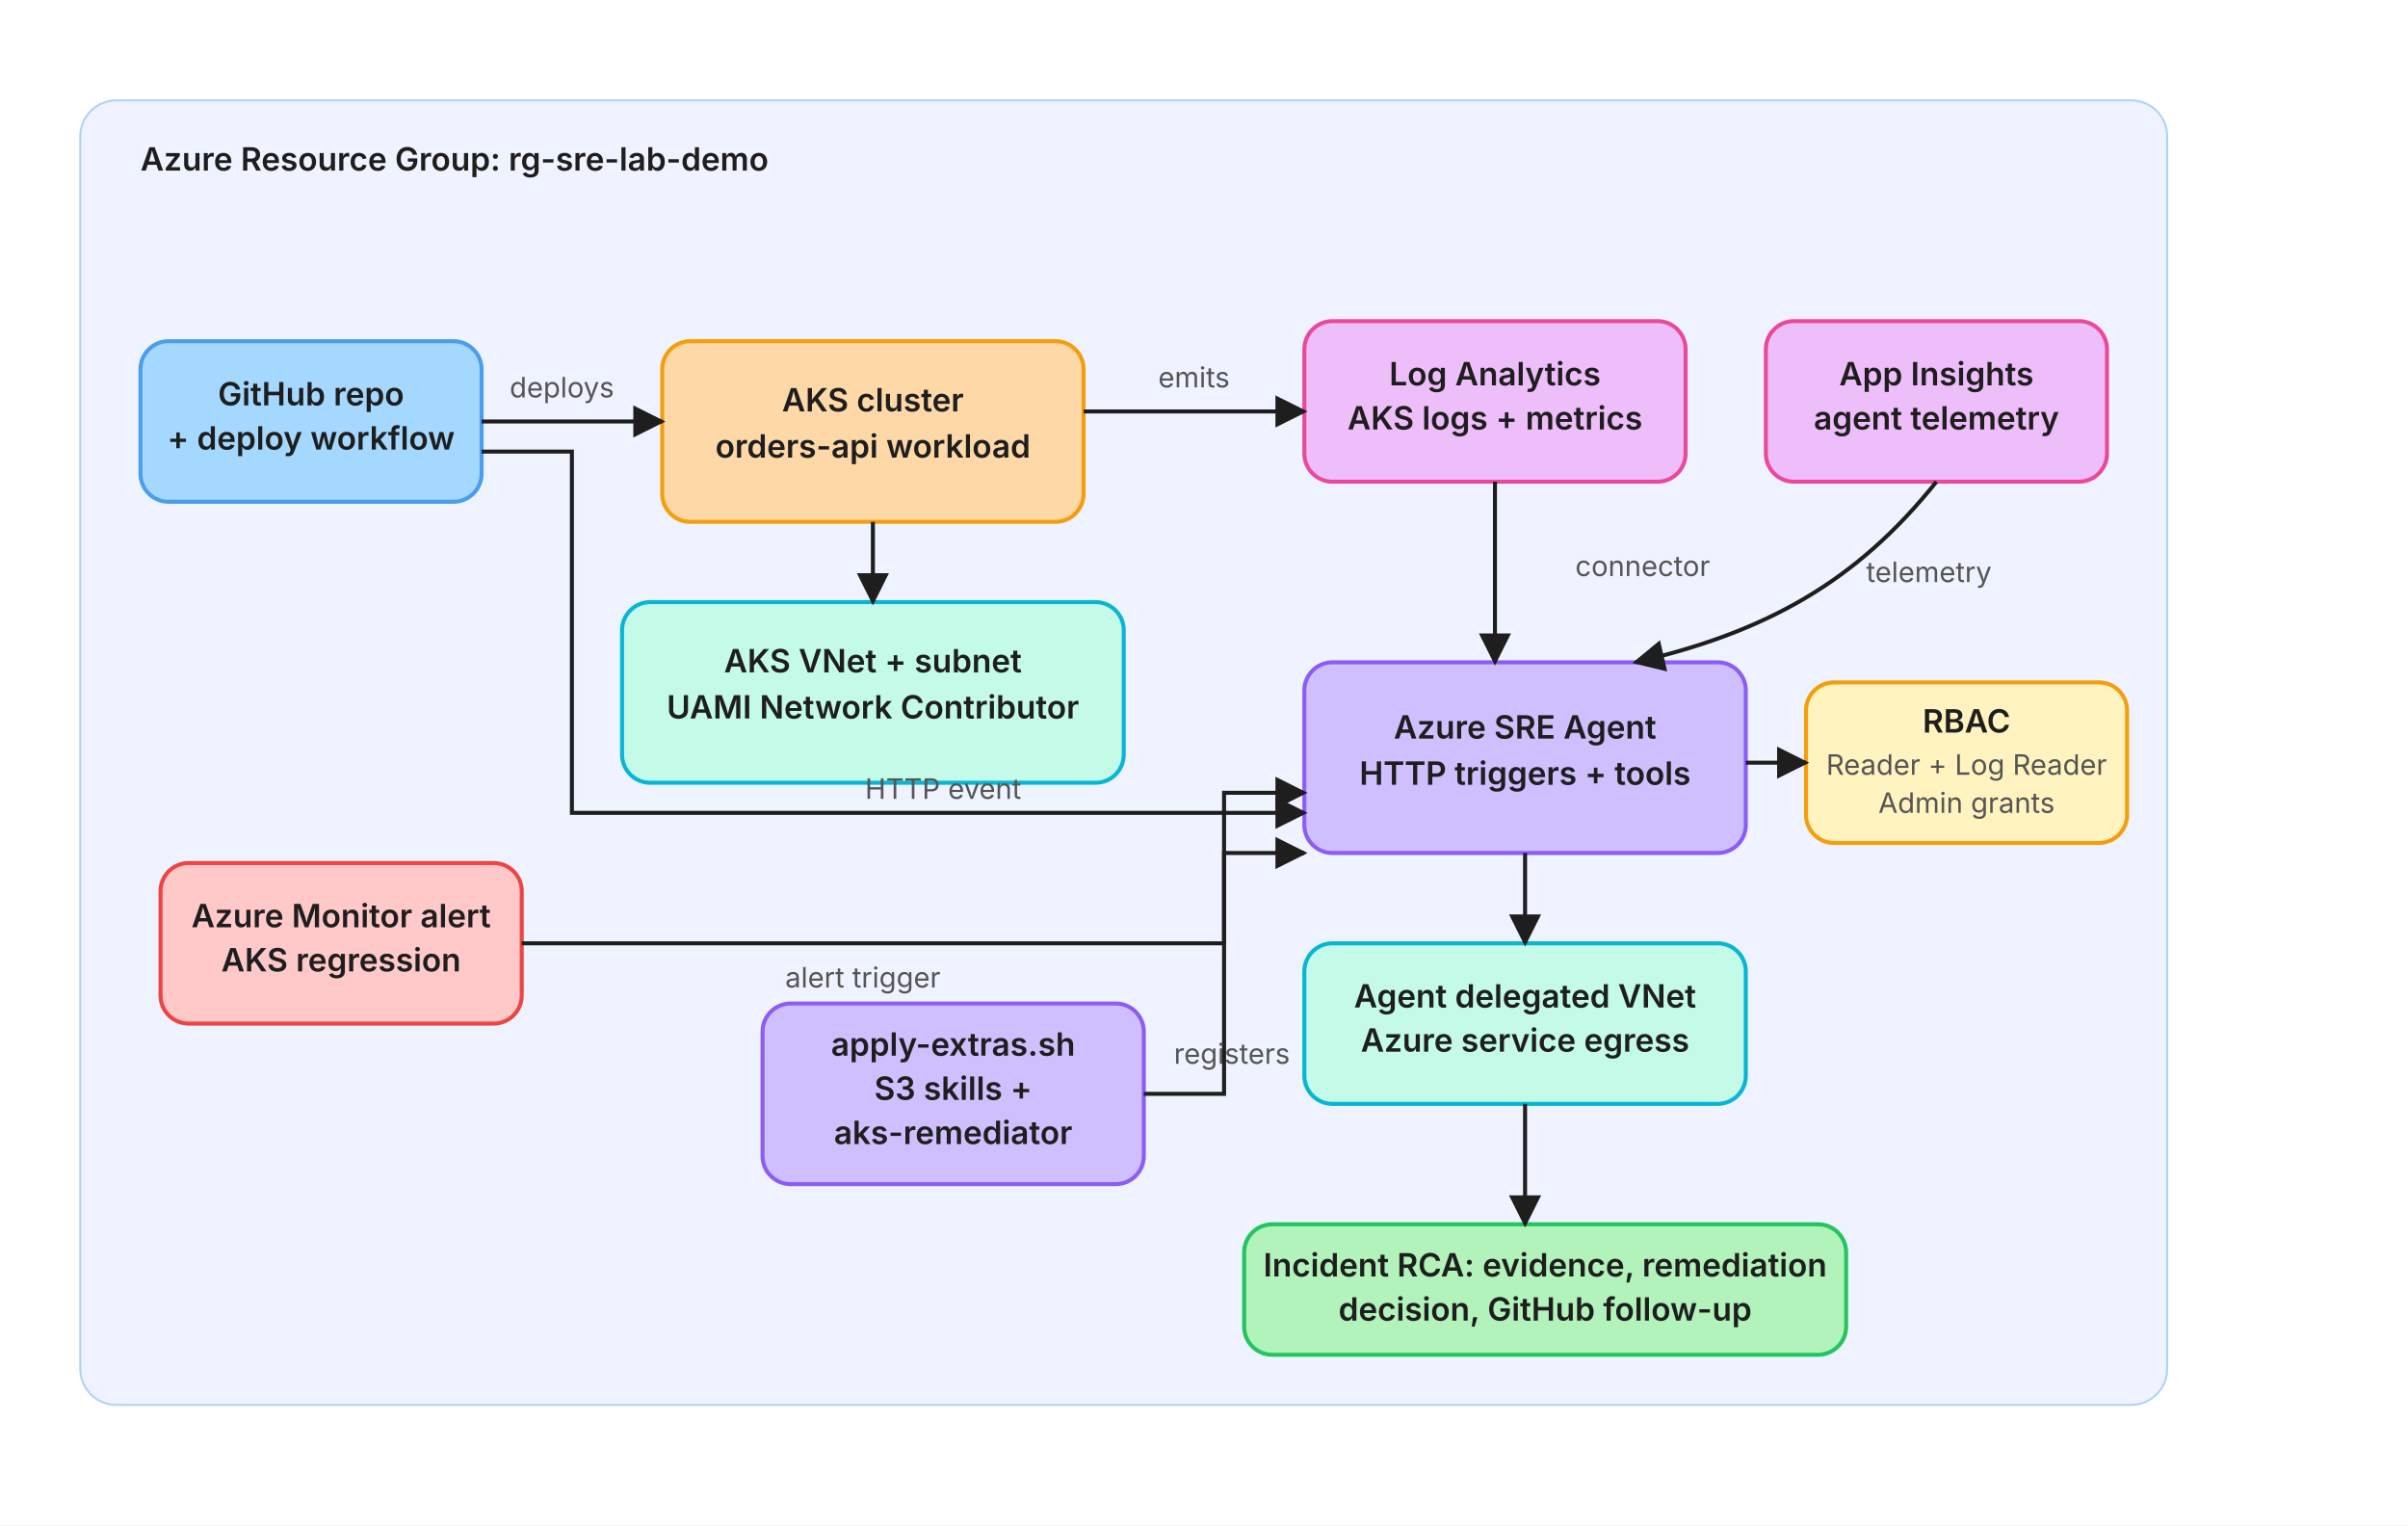
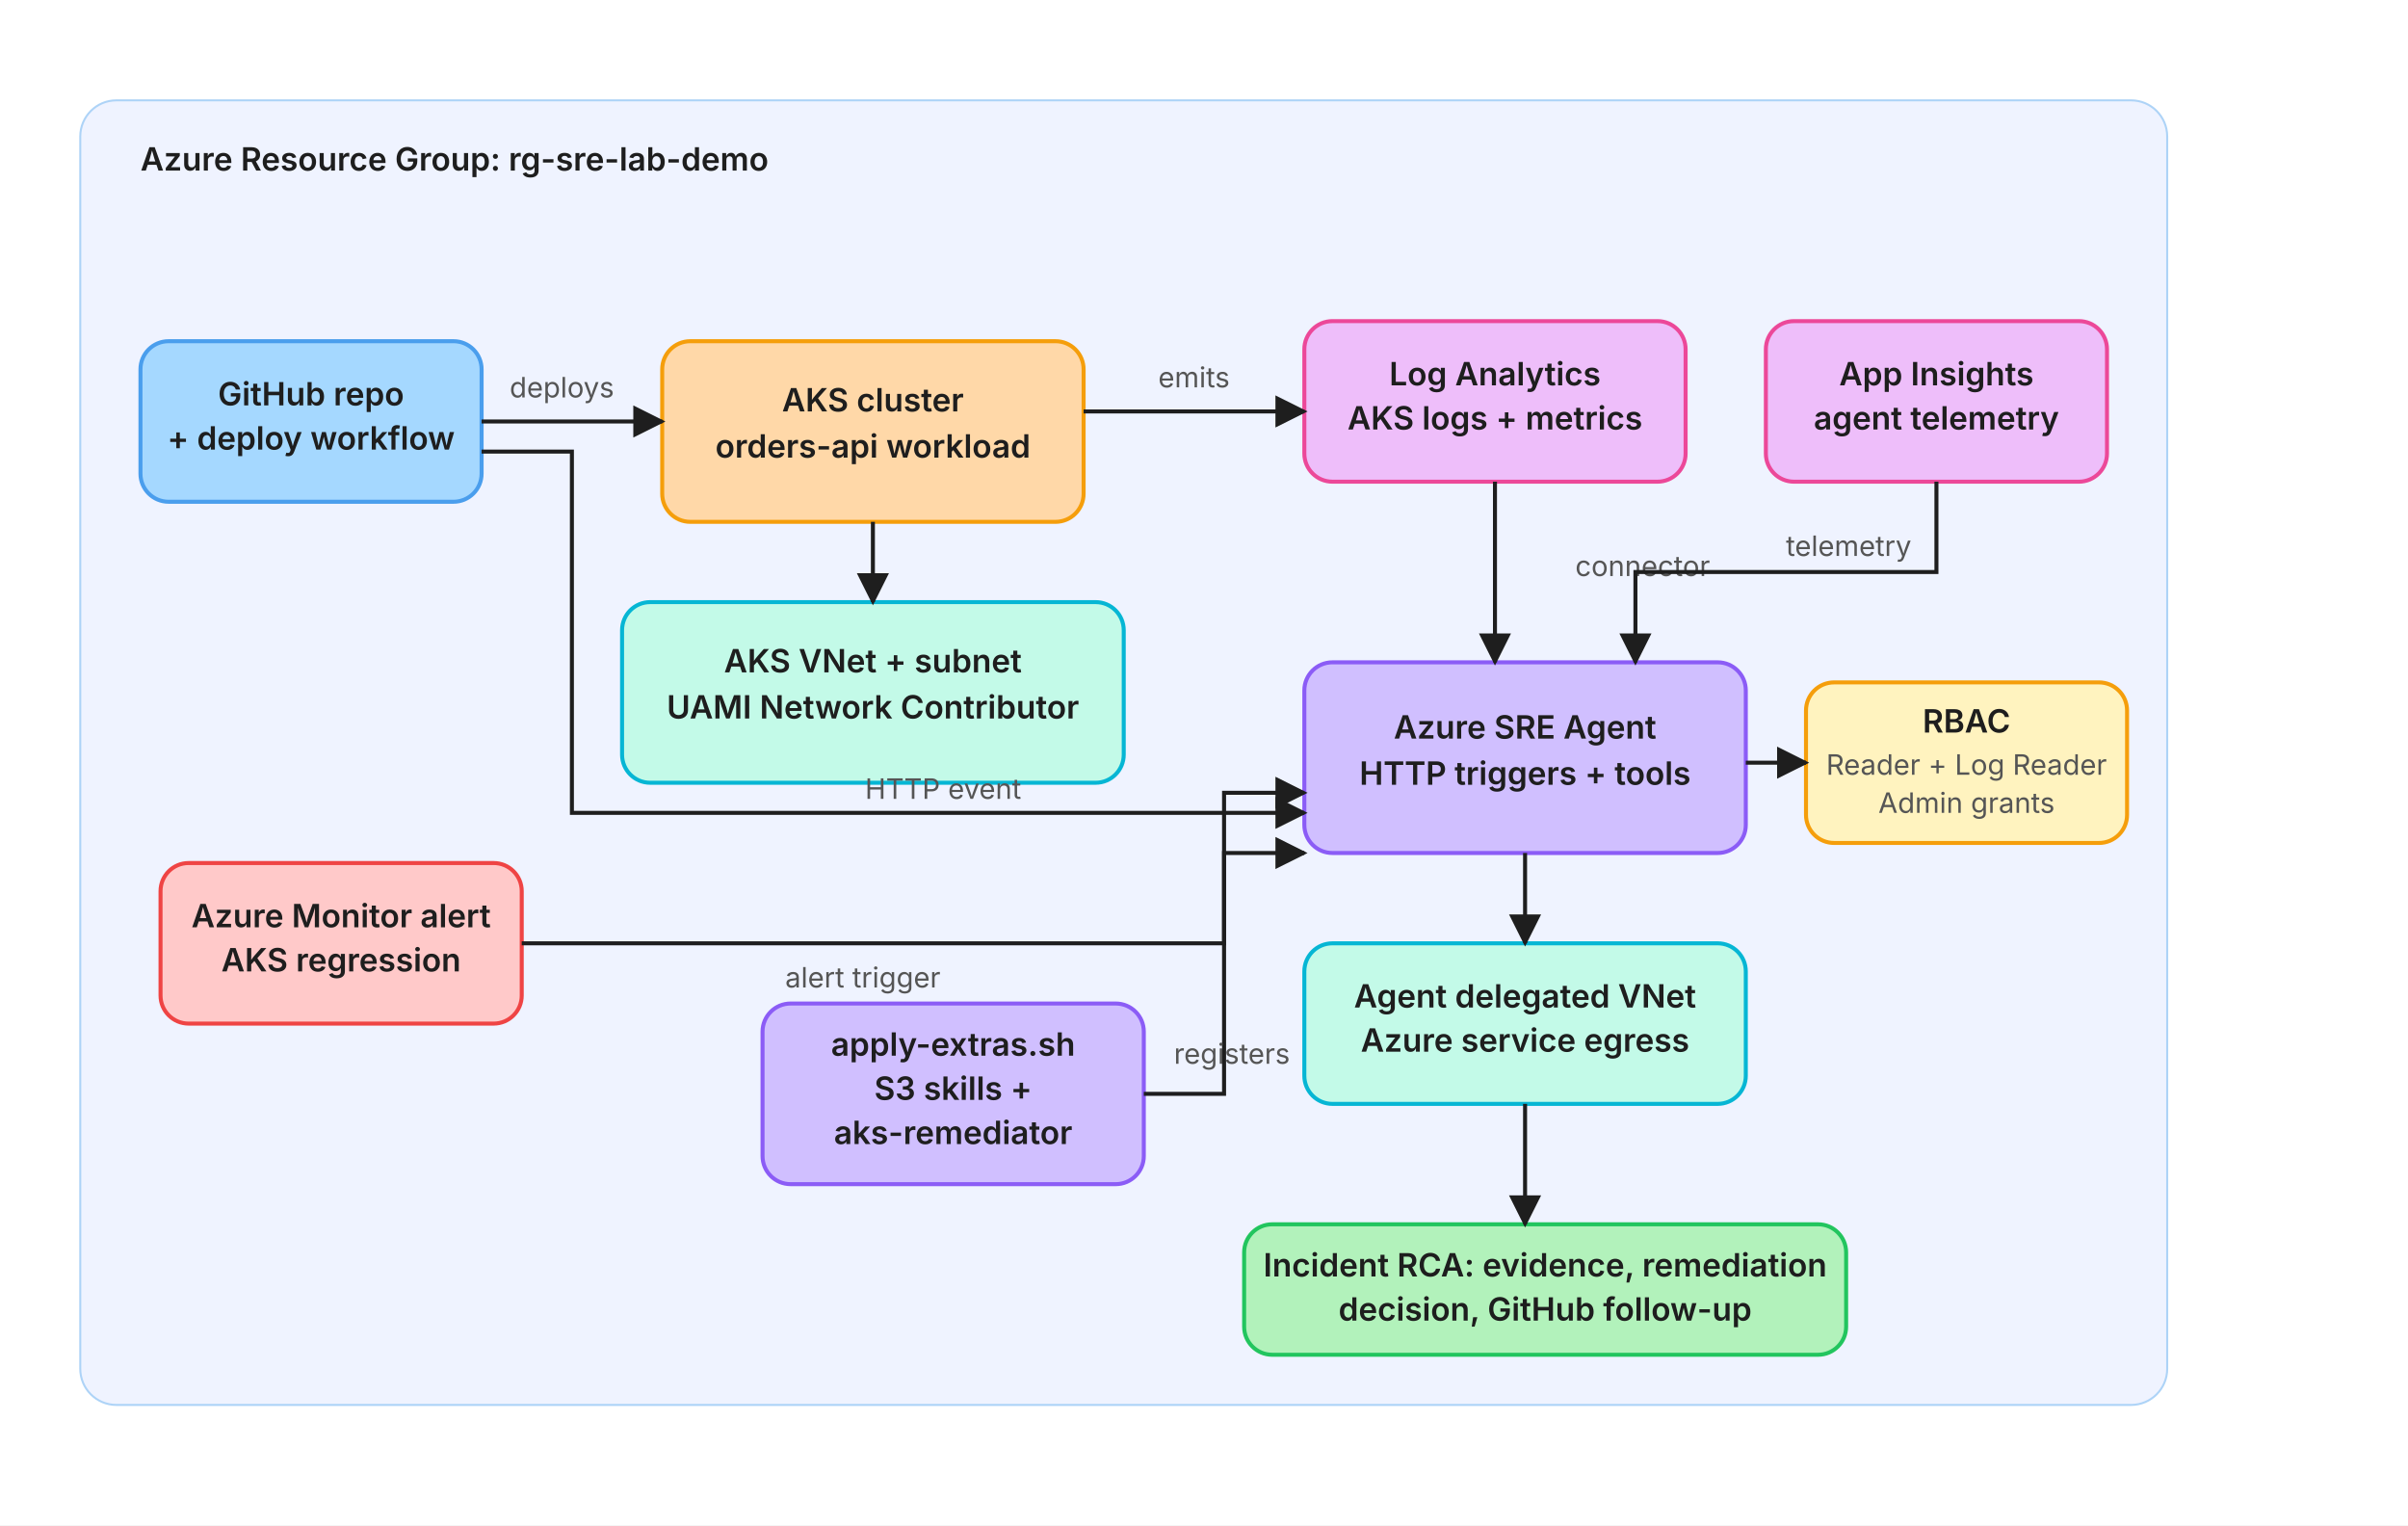
<svg xmlns="http://www.w3.org/2000/svg" width="1200" height="760" viewBox="0 0 1200 760" role="img" aria-labelledby="title desc">
  <defs>
    <marker id="arrow" viewBox="0 0 10 10" refX="9" refY="5" markerWidth="8" markerHeight="8" orient="auto-start-reverse">
      <path d="M 0 0 L 10 5 L 0 10 z" fill="#1e1e1e" />
    </marker>
    <style>
      text { font-family: Inter, Arial, sans-serif; fill: #1e1e1e; }
      .label { font-size: 16px; font-weight: 600; }
      .small { font-size: 14px; fill: #555; }
      .box { stroke-width: 2; rx: 14; ry: 14; }
      .line { stroke: #1e1e1e; stroke-width: 2; fill: none; marker-end: url(#arrow); }
    </style>
  </defs>
  <rect width="1200" height="760" fill="#fff" />
  <rect x="40" y="50" width="1040" height="650" rx="18" fill="#dbe4ff" stroke="#4a9eed" opacity=".45" />
  <text x="70" y="85" class="label" fill="#4a9eed">Azure Resource Group: rg-sre-lab-demo</text>
  <rect class="box" x="70" y="170" width="170" height="80" fill="#a5d8ff" stroke="#4a9eed" />
  <text x="155" y="202" text-anchor="middle" class="label">GitHub repo</text>
  <text x="155" y="224" text-anchor="middle" class="label">+ deploy workflow</text>
  <rect class="box" x="330" y="170" width="210" height="90" fill="#ffd8a8" stroke="#f59e0b" />
  <text x="435" y="205" text-anchor="middle" class="label">AKS cluster</text>
  <text x="435" y="228" text-anchor="middle" class="label">orders-api workload</text>
  <rect class="box" x="310" y="300" width="250" height="90" fill="#c3fae8" stroke="#06b6d4" />
  <text x="435" y="335" text-anchor="middle" class="label">AKS VNet + subnet</text>
  <text x="435" y="358" text-anchor="middle" class="label">UAMI Network Contributor</text>
  <rect class="box" x="650" y="160" width="190" height="80" fill="#eebefa" stroke="#ec4899" />
  <text x="745" y="192" text-anchor="middle" class="label">Log Analytics</text>
  <text x="745" y="214" text-anchor="middle" class="label">AKS logs + metrics</text>
  <rect class="box" x="880" y="160" width="170" height="80" fill="#eebefa" stroke="#ec4899" />
  <text x="965" y="192" text-anchor="middle" class="label">App Insights</text>
  <text x="965" y="214" text-anchor="middle" class="label">agent telemetry</text>
  <rect class="box" x="650" y="330" width="220" height="95" fill="#d0bfff" stroke="#8b5cf6" />
  <text x="760" y="368" text-anchor="middle" class="label">Azure SRE Agent</text>
  <text x="760" y="391" text-anchor="middle" class="label">HTTP triggers + tools</text>
  <rect class="box" x="650" y="470" width="220" height="80" fill="#c3fae8" stroke="#06b6d4" />
  <text x="760" y="502" text-anchor="middle" class="label">Agent delegated VNet</text>
  <text x="760" y="524" text-anchor="middle" class="label">Azure service egress</text>
  <rect class="box" x="900" y="340" width="160" height="80" fill="#fff3bf" stroke="#f59e0b" />
  <text x="980" y="365" text-anchor="middle" class="label">RBAC</text>
  <text x="980" y="386" text-anchor="middle" class="small">Reader + Log Reader</text>
  <text x="980" y="405" text-anchor="middle" class="small">Admin grants</text>
  <rect class="box" x="380" y="500" width="190" height="90" fill="#d0bfff" stroke="#8b5cf6" />
  <text x="475" y="526" text-anchor="middle" class="label">apply-extras.sh</text>
  <text x="475" y="548" text-anchor="middle" class="label">S3 skills +</text>
  <text x="475" y="570" text-anchor="middle" class="label">aks-remediator</text>
  <rect class="box" x="80" y="430" width="180" height="80" fill="#ffc9c9" stroke="#ef4444" />
  <text x="170" y="462" text-anchor="middle" class="label">Azure Monitor alert</text>
  <text x="170" y="484" text-anchor="middle" class="label">AKS regression</text>
  <rect class="box" x="620" y="610" width="300" height="65" fill="#b2f2bb" stroke="#22c55e" />
  <text x="770" y="636" text-anchor="middle" class="label">Incident RCA: evidence, remediation</text>
  <text x="770" y="658" text-anchor="middle" class="label">decision, GitHub follow-up</text>
  <path class="line" d="M240 210 H330" />
  <text x="280" y="198" text-anchor="middle" class="small">deploys</text>
  <path class="line" d="M435 260 V300" />
  <path class="line" d="M540 205 H650" />
  <text x="595" y="193" text-anchor="middle" class="small">emits</text>
  <path class="line" d="M745 240 V330" />
  <text x="785" y="287" class="small">connector</text>
-   <path class="line" d="M965 240 C925 290 880 315 815 330" />
-   <text x="930" y="290" class="small">telemetry</text>
+   <path class="line" d="M965 240 V285 H815 V330" />
+   <text x="890" y="277" class="small">telemetry</text>
  <path class="line" d="M760 425 V470" />
  <path class="line" d="M870 380 H900" />
  <path class="line" d="M570 545 H610 V425 H650" />
  <text x="585" y="530" class="small">registers</text>
  <path class="line" d="M260 470 H610 V395 H650" />
  <text x="430" y="492" text-anchor="middle" class="small">alert trigger</text>
  <path class="line" d="M240 225 H285 V405 H650" />
  <text x="470" y="398" text-anchor="middle" class="small">HTTP event</text>
  <path class="line" d="M760 550 V610" />
</svg>
